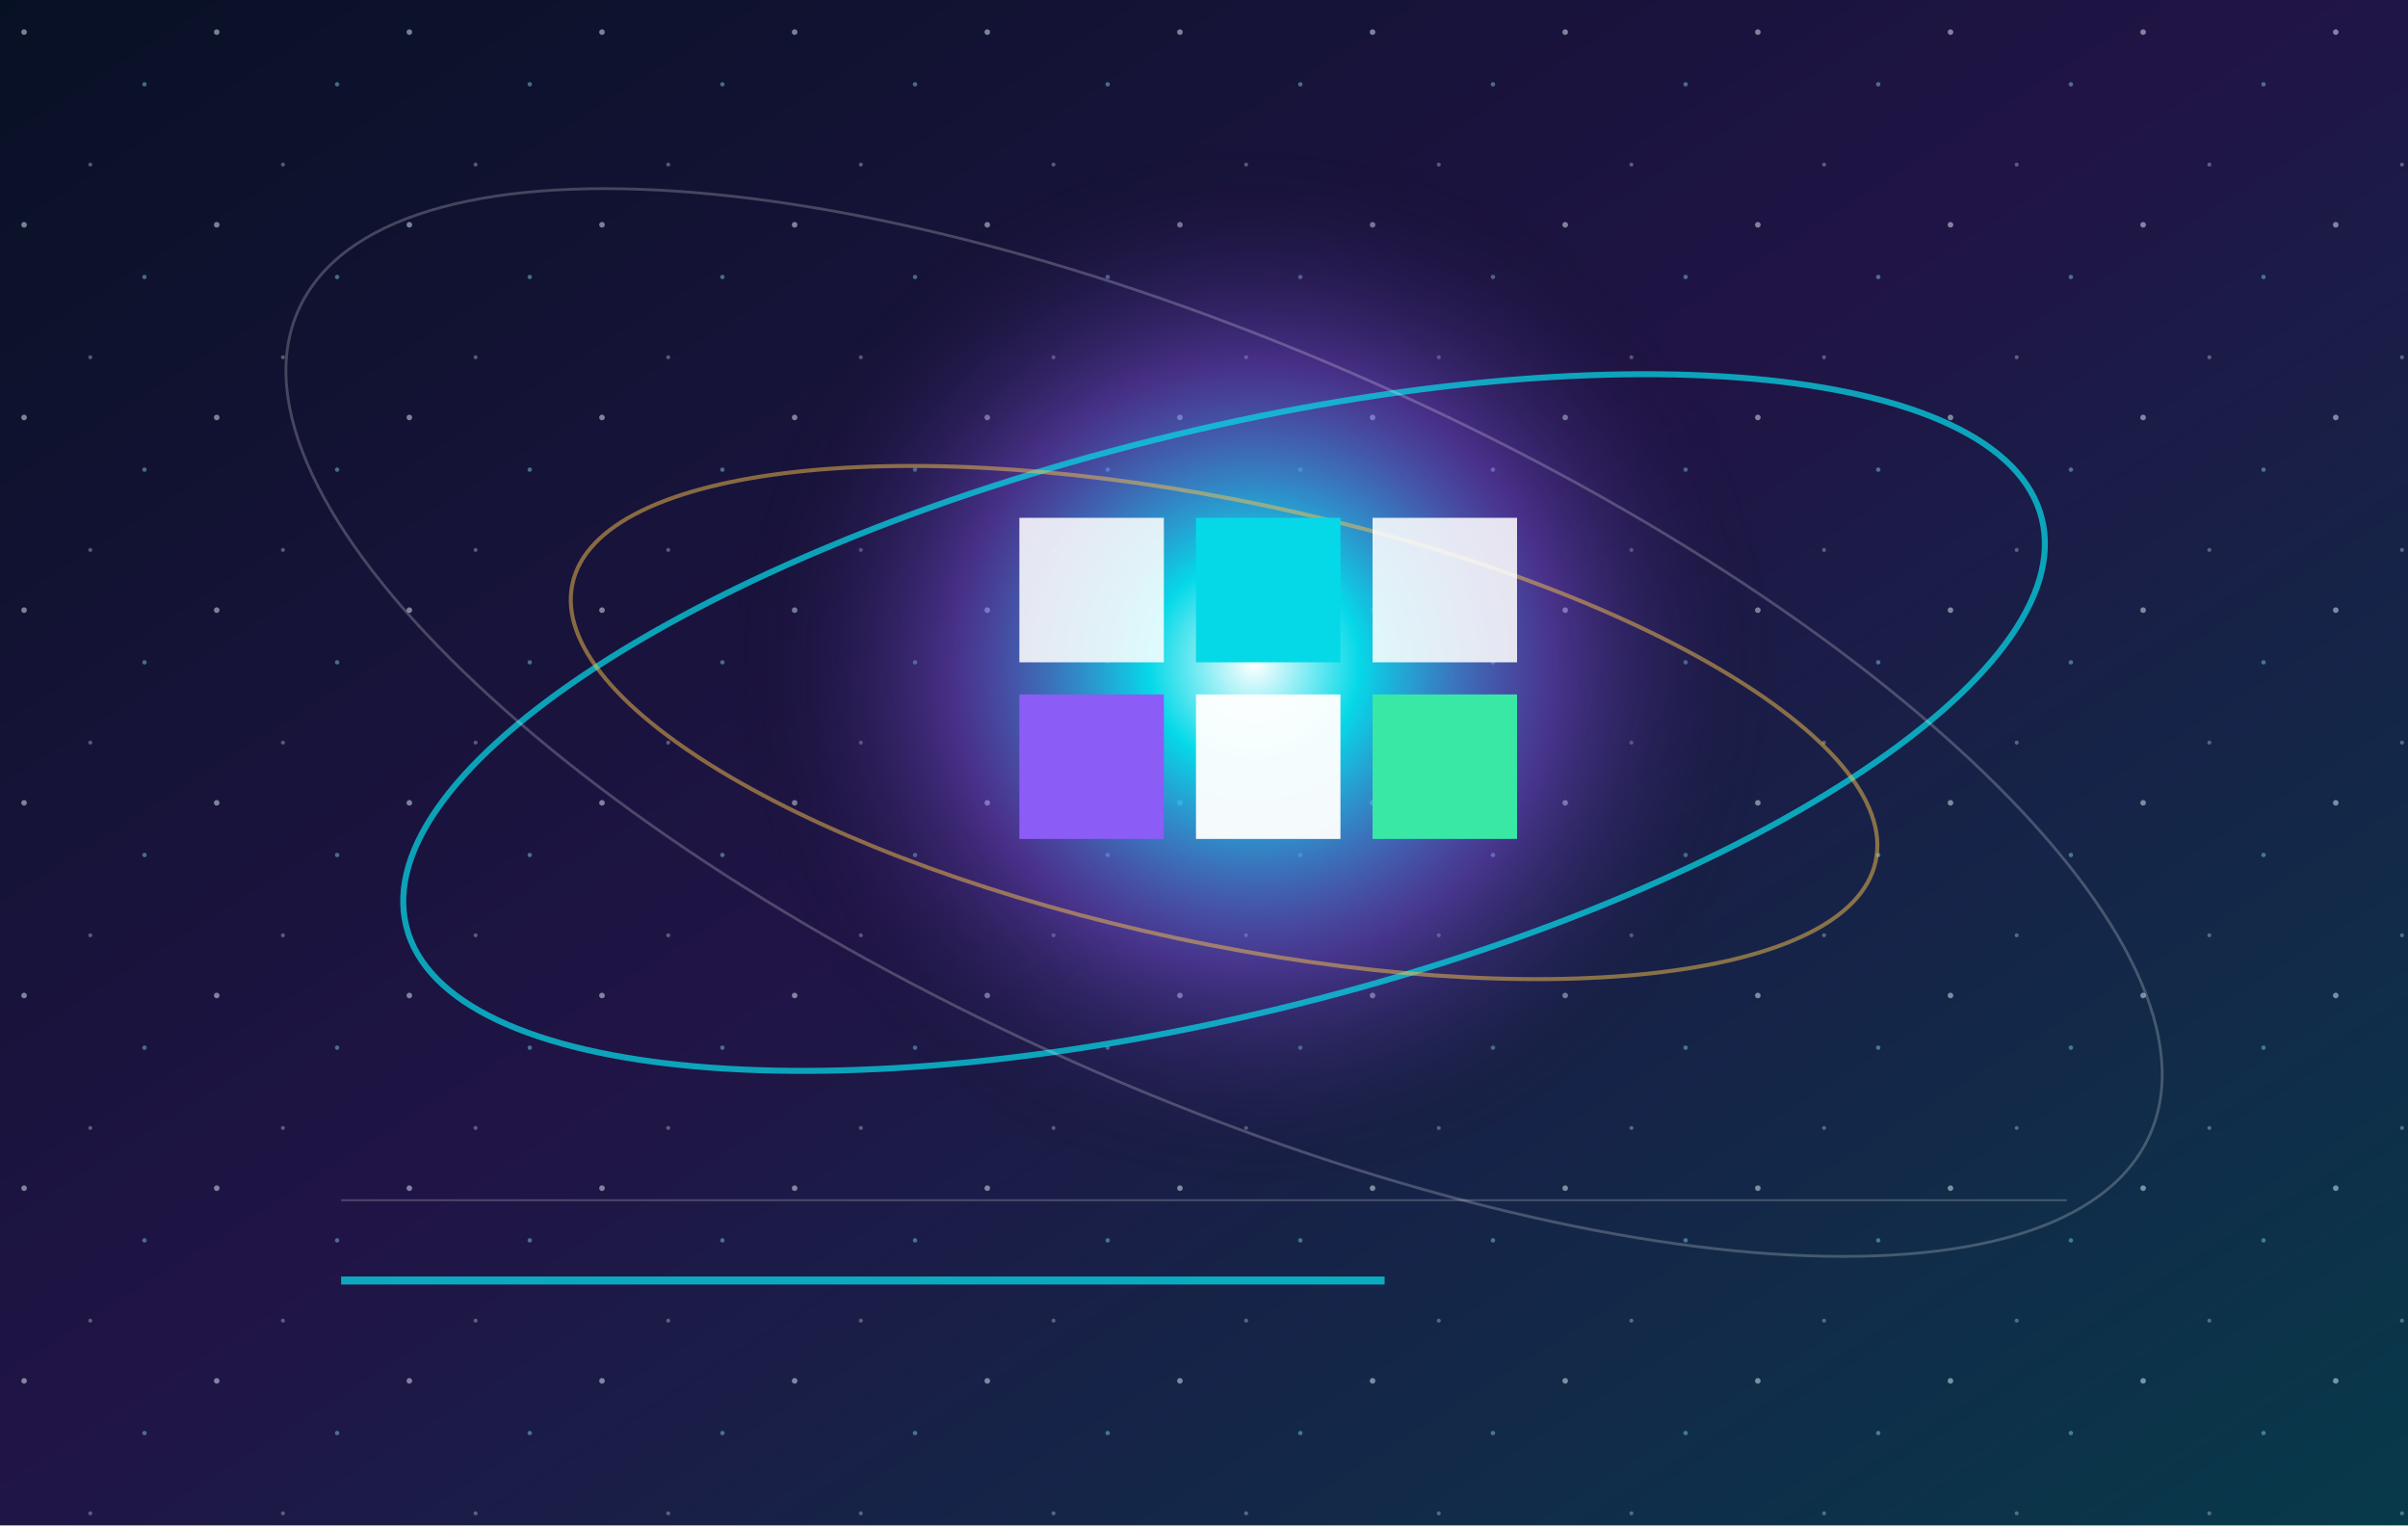
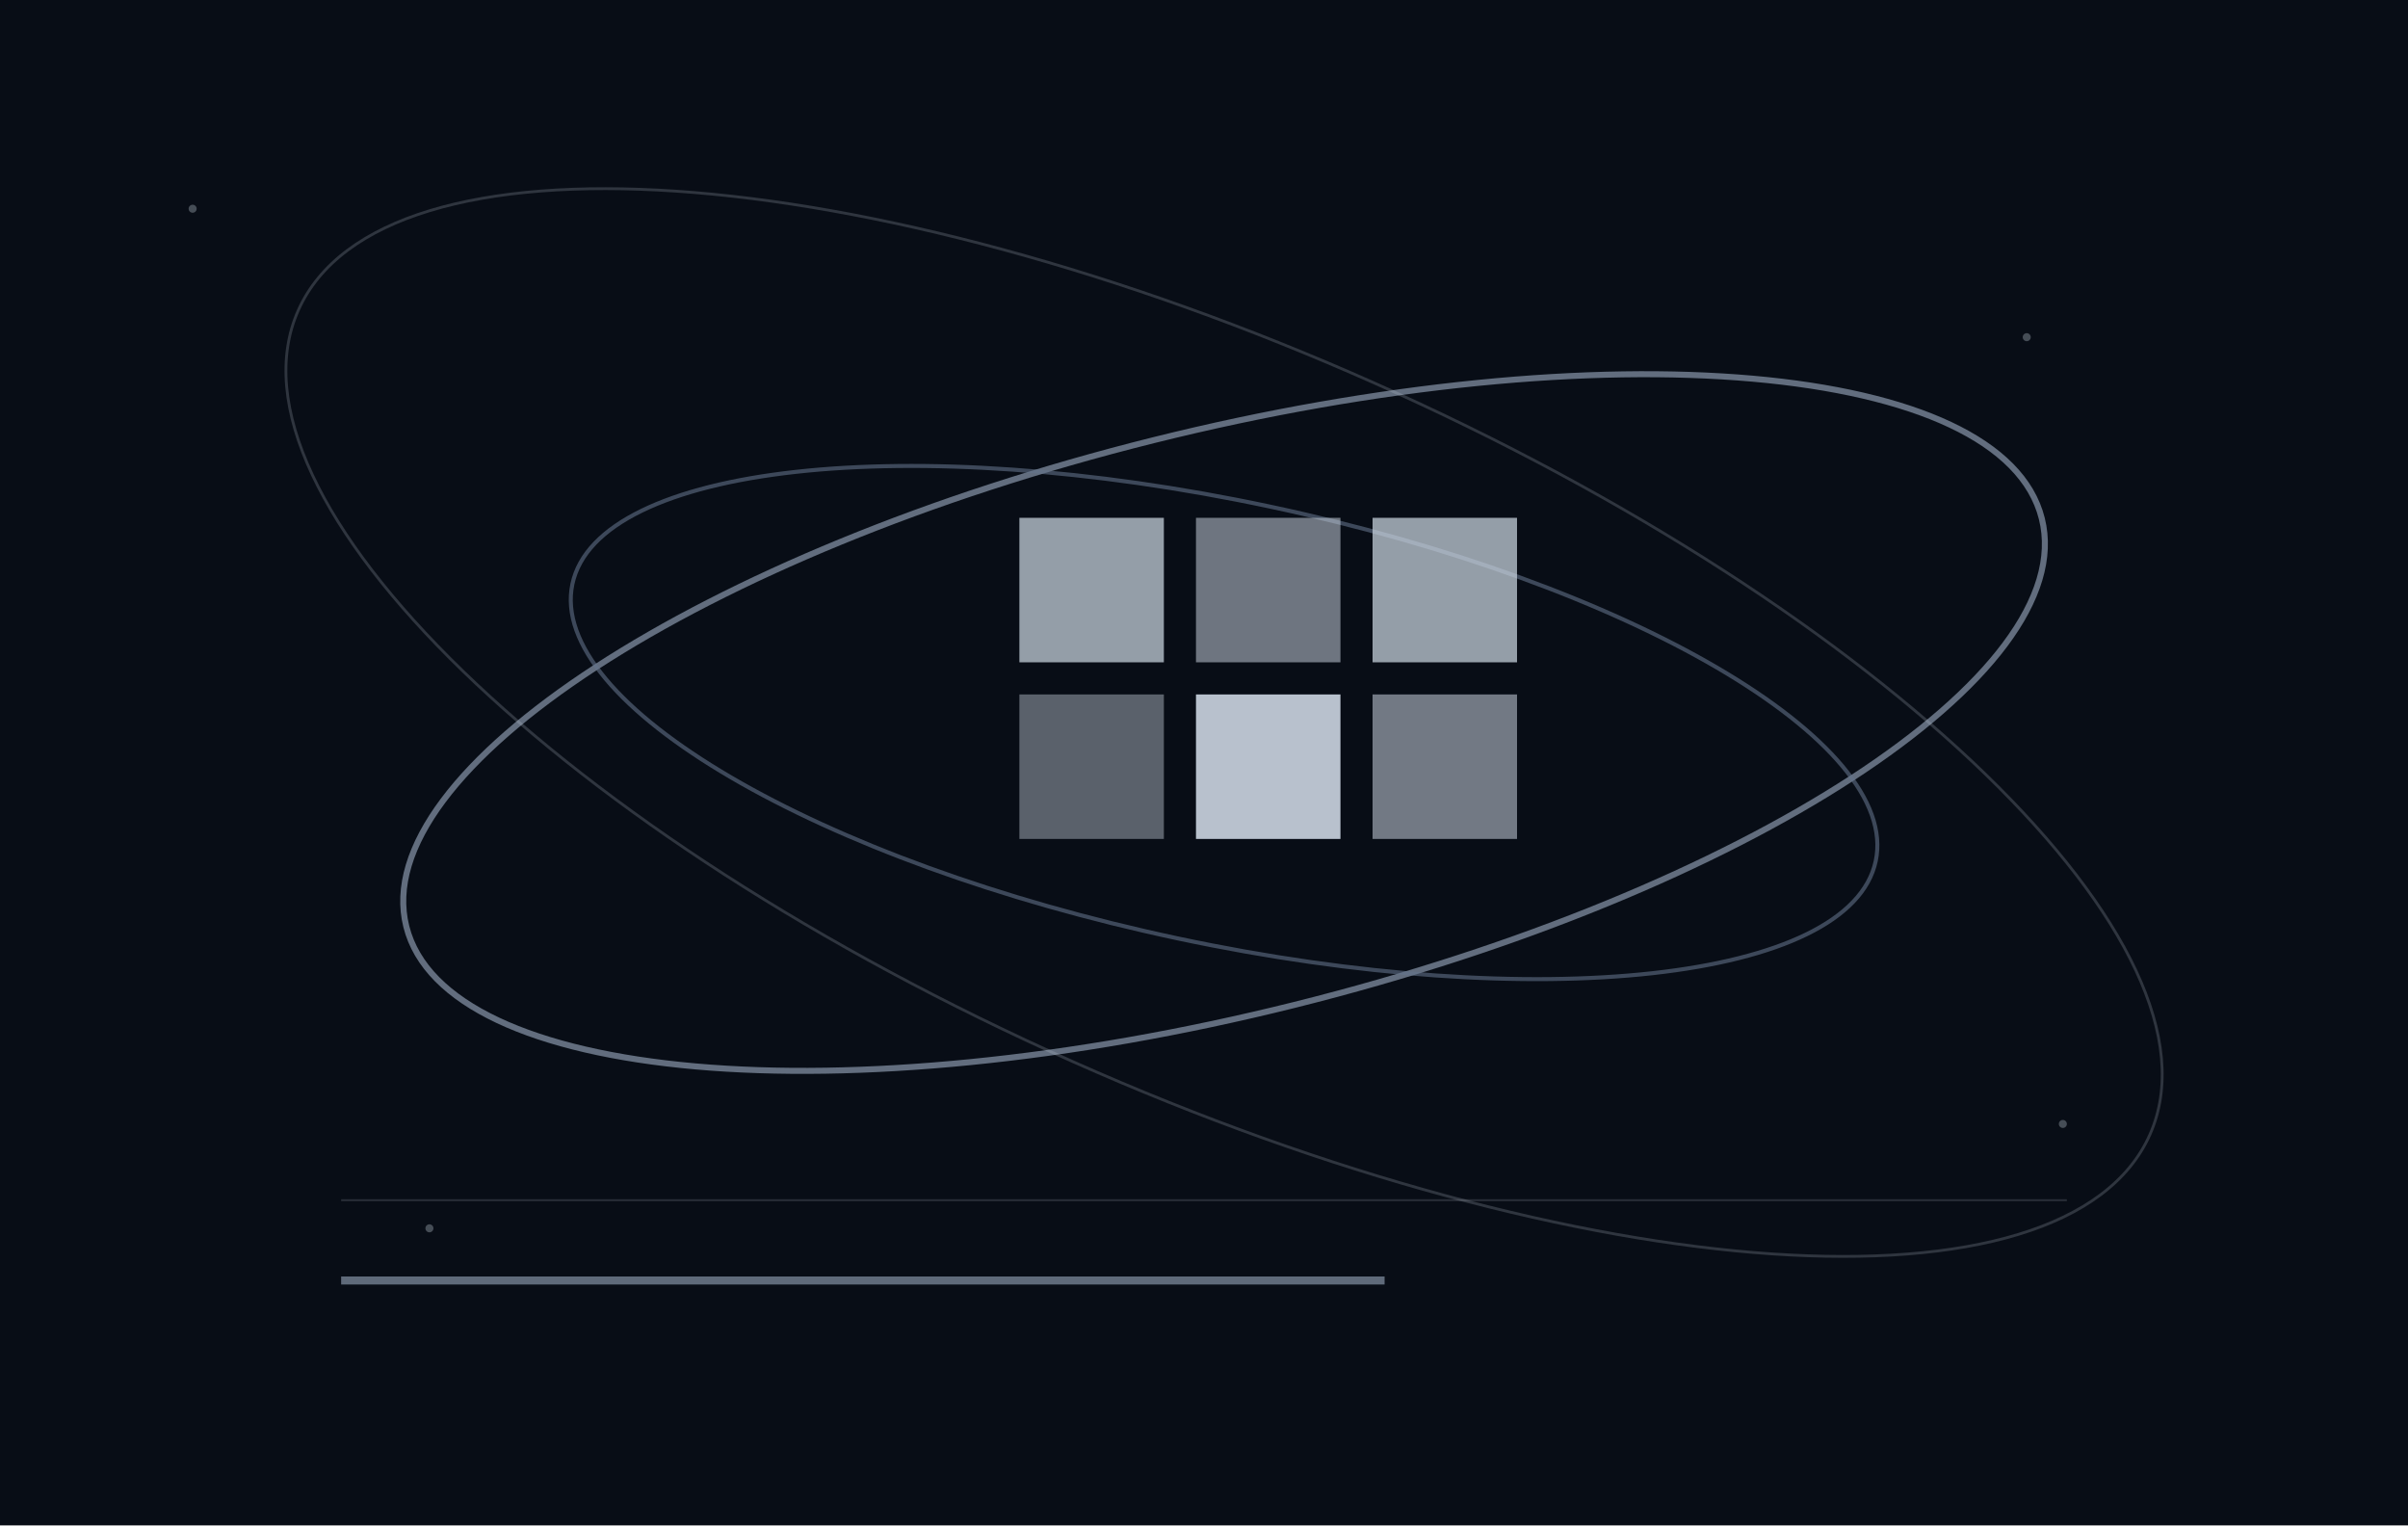
<svg xmlns="http://www.w3.org/2000/svg" viewBox="0 0 1200 760" role="img" aria-labelledby="title desc">
-   <defs>
-     <linearGradient id="bg" x1="0" y1="0" x2="1" y2="1">
-       <stop offset="0" stop-color="#071124" />
-       <stop offset="0.48" stop-color="#201446" />
-       <stop offset="1" stop-color="#073a4a" />
-     </linearGradient>
-     <radialGradient id="core" cx="50%" cy="45%" r="45%">
-       <stop offset="0" stop-color="#ffffff" />
-       <stop offset="0.2" stop-color="#05d9e8" />
-       <stop offset="0.58" stop-color="#8b5cf6" stop-opacity="0.38" />
-       <stop offset="1" stop-color="#050711" stop-opacity="0" />
-     </radialGradient>
-     <pattern id="stars" width="96" height="96" patternUnits="userSpaceOnUse">
-       <circle cx="12" cy="16" r="1.4" fill="#e6fbff" opacity="0.65" />
-       <circle cx="72" cy="42" r="1.1" fill="#8eeeff" opacity="0.55" />
-       <circle cx="45" cy="82" r="1" fill="#ffffff" opacity="0.4" />
-     </pattern>
-   </defs>
-   <rect width="1200" height="760" fill="url(#bg)" />
-   <rect width="1200" height="760" fill="url(#stars)" opacity="0.75" />
-   <circle cx="625" cy="360" r="290" fill="url(#core)" />
+   <rect width="1200" height="760" fill="#080d16" />
+   <g fill="#cbd5e1" opacity=".32">
+     <circle cx="96" cy="104" r="2" />
+     <circle cx="214" cy="612" r="2" />
+     <circle cx="1010" cy="168" r="2" />
+     <circle cx="1028" cy="560" r="2" />
+   </g>
  <g fill="none" stroke-linecap="round">
-     <ellipse cx="610" cy="360" rx="420" ry="145" stroke="#05d9e8" stroke-width="3" opacity="0.72" transform="rotate(-14 610 360)" />
-     <ellipse cx="610" cy="360" rx="332" ry="110" stroke="#f8c14a" stroke-width="2" opacity="0.5" transform="rotate(12 610 360)" />
-     <ellipse cx="610" cy="360" rx="505" ry="185" stroke="#ffffff" stroke-width="1.4" opacity="0.22" transform="rotate(24 610 360)" />
+     <ellipse cx="610" cy="360" rx="420" ry="145" stroke="#94a3b8" stroke-width="3" opacity=".64" transform="rotate(-14 610 360)" />
+     <ellipse cx="610" cy="360" rx="332" ry="110" stroke="#64748b" stroke-width="2" opacity=".58" transform="rotate(12 610 360)" />
+     <ellipse cx="610" cy="360" rx="505" ry="185" stroke="#cbd5e1" stroke-width="1.4" opacity=".2" transform="rotate(24 610 360)" />
  </g>
-   <g fill="#ffffff">
-     <rect x="508" y="258" width="72" height="72" opacity="0.86" />
-     <rect x="596" y="258" width="72" height="72" fill="#05d9e8" />
-     <rect x="684" y="258" width="72" height="72" opacity="0.86" />
-     <rect x="508" y="346" width="72" height="72" fill="#8b5cf6" />
-     <rect x="596" y="346" width="72" height="72" opacity="0.95" />
-     <rect x="684" y="346" width="72" height="72" fill="#38e8a4" />
+   <g fill="#cbd5e1">
+     <rect x="508" y="258" width="72" height="72" opacity=".72" />
+     <rect x="596" y="258" width="72" height="72" opacity=".52" />
+     <rect x="684" y="258" width="72" height="72" opacity=".72" />
+     <rect x="508" y="346" width="72" height="72" opacity=".42" />
+     <rect x="596" y="346" width="72" height="72" opacity=".9" />
+     <rect x="684" y="346" width="72" height="72" opacity=".54" />
  </g>
-   <path d="M170 598h860" stroke="#ffffff" stroke-width="1" opacity="0.2" />
-   <path d="M170 638h520" stroke="#05d9e8" stroke-width="4" opacity="0.75" />
+   <path d="M170 598h860" stroke="#cbd5e1" stroke-width="1" opacity=".16" />
+   <path d="M170 638h520" stroke="#94a3b8" stroke-width="4" opacity=".62" />
</svg>
